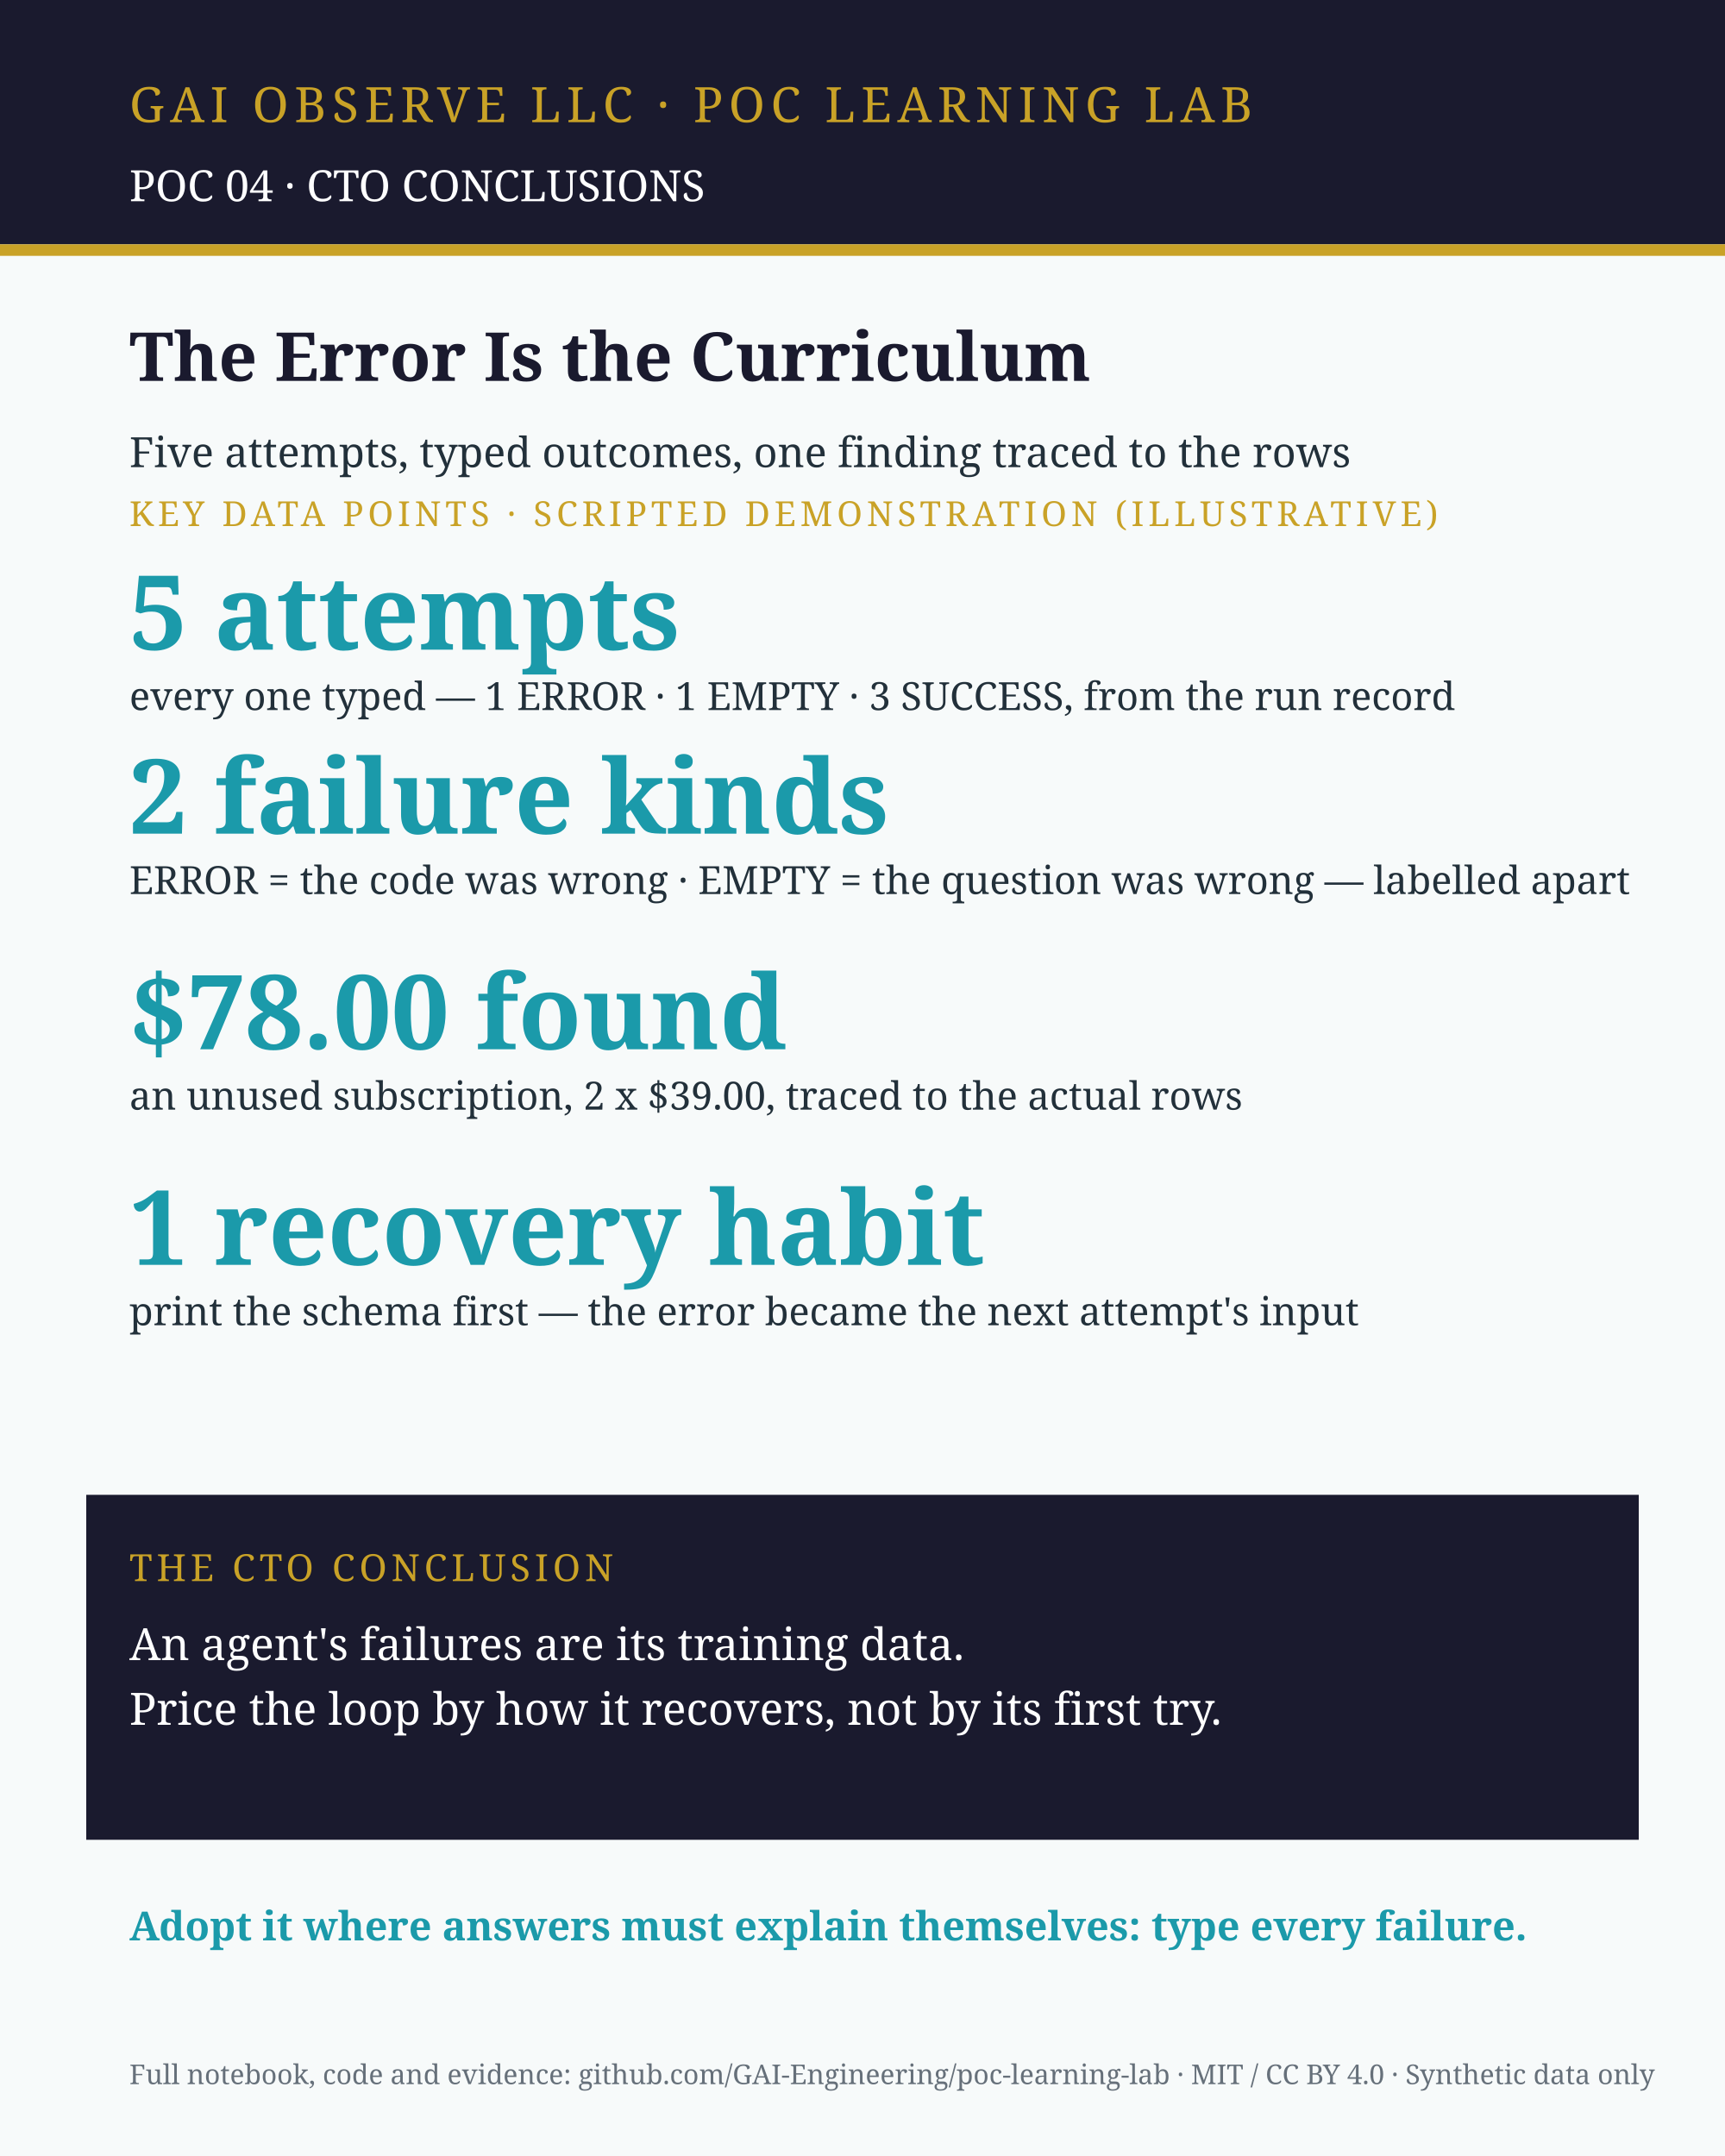
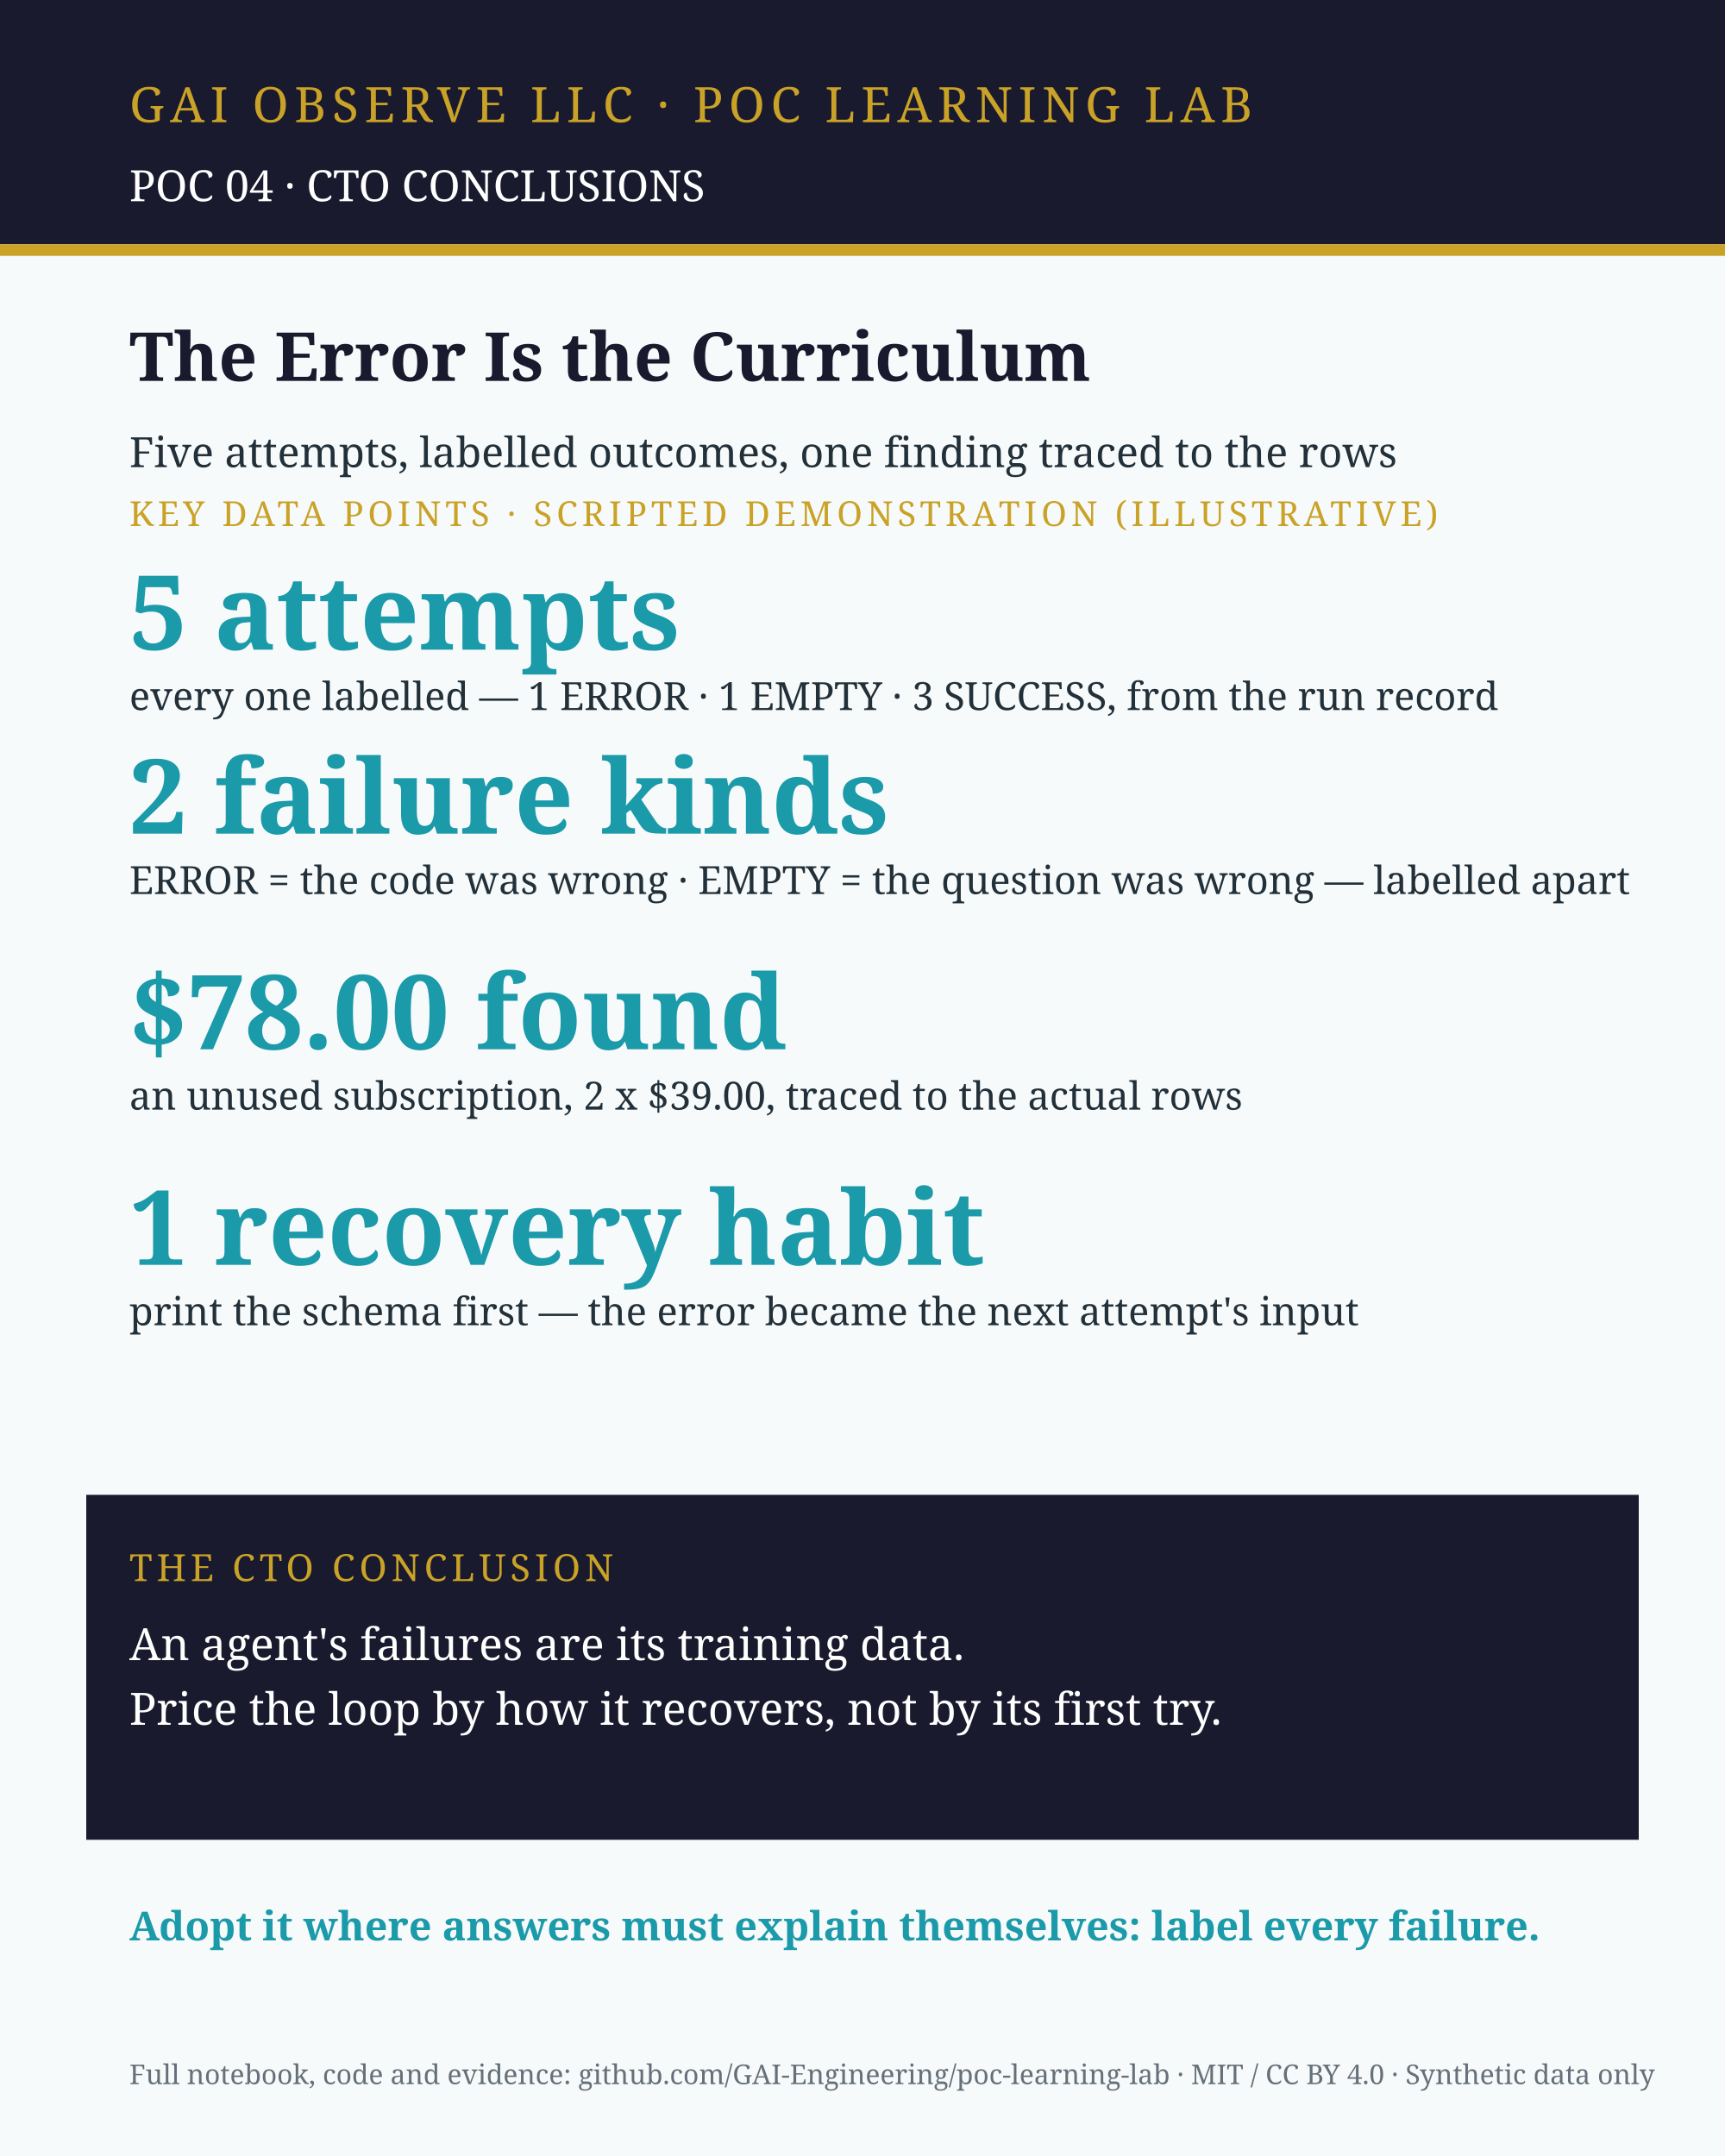
<svg xmlns="http://www.w3.org/2000/svg" width="1200" height="1500" viewBox="0 0 1200 1500" font-family="Georgia, 'Noto Serif', 'DejaVu Serif', serif">
  <rect width="1200" height="1500" fill="#F7FAFA" />
  <rect width="1200" height="170" fill="#1A1A2E" />
  <rect y="170" width="1200" height="8" fill="#C9A227" />
  <text x="90" y="85" font-size="34" letter-spacing="4" fill="#C9A227">GAI OBSERVE LLC · POC LEARNING LAB</text>
  <text x="90" y="140" font-size="30" fill="#FFFFFF">POC 04 · CTO CONCLUSIONS</text>
  <text x="90" y="265" font-size="47" font-weight="700" fill="#1A1A2E">The Error Is the Curriculum</text>
-   <text x="90" y="325" font-size="29" fill="#22303A">Five attempts, typed outcomes, one finding traced to the rows</text>
+   <text x="90" y="325" font-size="29" fill="#22303A">Five attempts, labelled outcomes, one finding traced to the rows</text>
  <text x="90" y="366" font-size="24" letter-spacing="3" fill="#C9A227">KEY DATA POINTS · SCRIPTED DEMONSTRATION (ILLUSTRATIVE)</text>
  <text x="90" y="452" font-size="72" font-weight="700" fill="#1B9AAA">5 attempts</text>
-   <text x="90" y="494" font-size="27" fill="#22303A">every one typed — 1 ERROR · 1 EMPTY · 3 SUCCESS, from the run record</text>
+   <text x="90" y="494" font-size="27" fill="#22303A">every one labelled — 1 ERROR · 1 EMPTY · 3 SUCCESS, from the run record</text>
  <text x="90" y="580" font-size="72" font-weight="700" fill="#1B9AAA">2 failure kinds</text>
  <text x="90" y="622" font-size="27" fill="#22303A">ERROR = the code was wrong · EMPTY = the question was wrong — labelled apart</text>
  <text x="90" y="730" font-size="72" font-weight="700" fill="#1B9AAA">$78.00 found</text>
  <text x="90" y="772" font-size="27" fill="#22303A">an unused subscription, 2 x $39.00, traced to the actual rows</text>
  <text x="90" y="880" font-size="72" font-weight="700" fill="#1B9AAA">1 recovery habit</text>
  <text x="90" y="922" font-size="27" fill="#22303A">print the schema first — the error became the next attempt's input</text>
  <rect x="60" y="1040" width="1080" height="240" fill="#1A1A2E" />
  <text x="90" y="1100" font-size="26" letter-spacing="3" fill="#C9A227">THE CTO CONCLUSION</text>
  <text x="90" y="1155" font-size="31" fill="#FFFFFF">An agent's failures are its training data.</text>
  <text x="90" y="1200" font-size="31" fill="#FFFFFF">Price the loop by how it recovers, not by its first try.</text>
-   <text x="90" y="1350" font-size="28" font-weight="600" fill="#1B9AAA">Adopt it where answers must explain themselves: type every failure.</text>
+   <text x="90" y="1350" font-size="28" font-weight="600" fill="#1B9AAA">Adopt it where answers must explain themselves: label every failure.</text>
  <text x="90" y="1450" font-size="19" fill="#66707A">Full notebook, code and evidence: github.com/GAI-Engineering/poc-learning-lab · MIT / CC BY 4.0 · Synthetic data only</text>
</svg>
